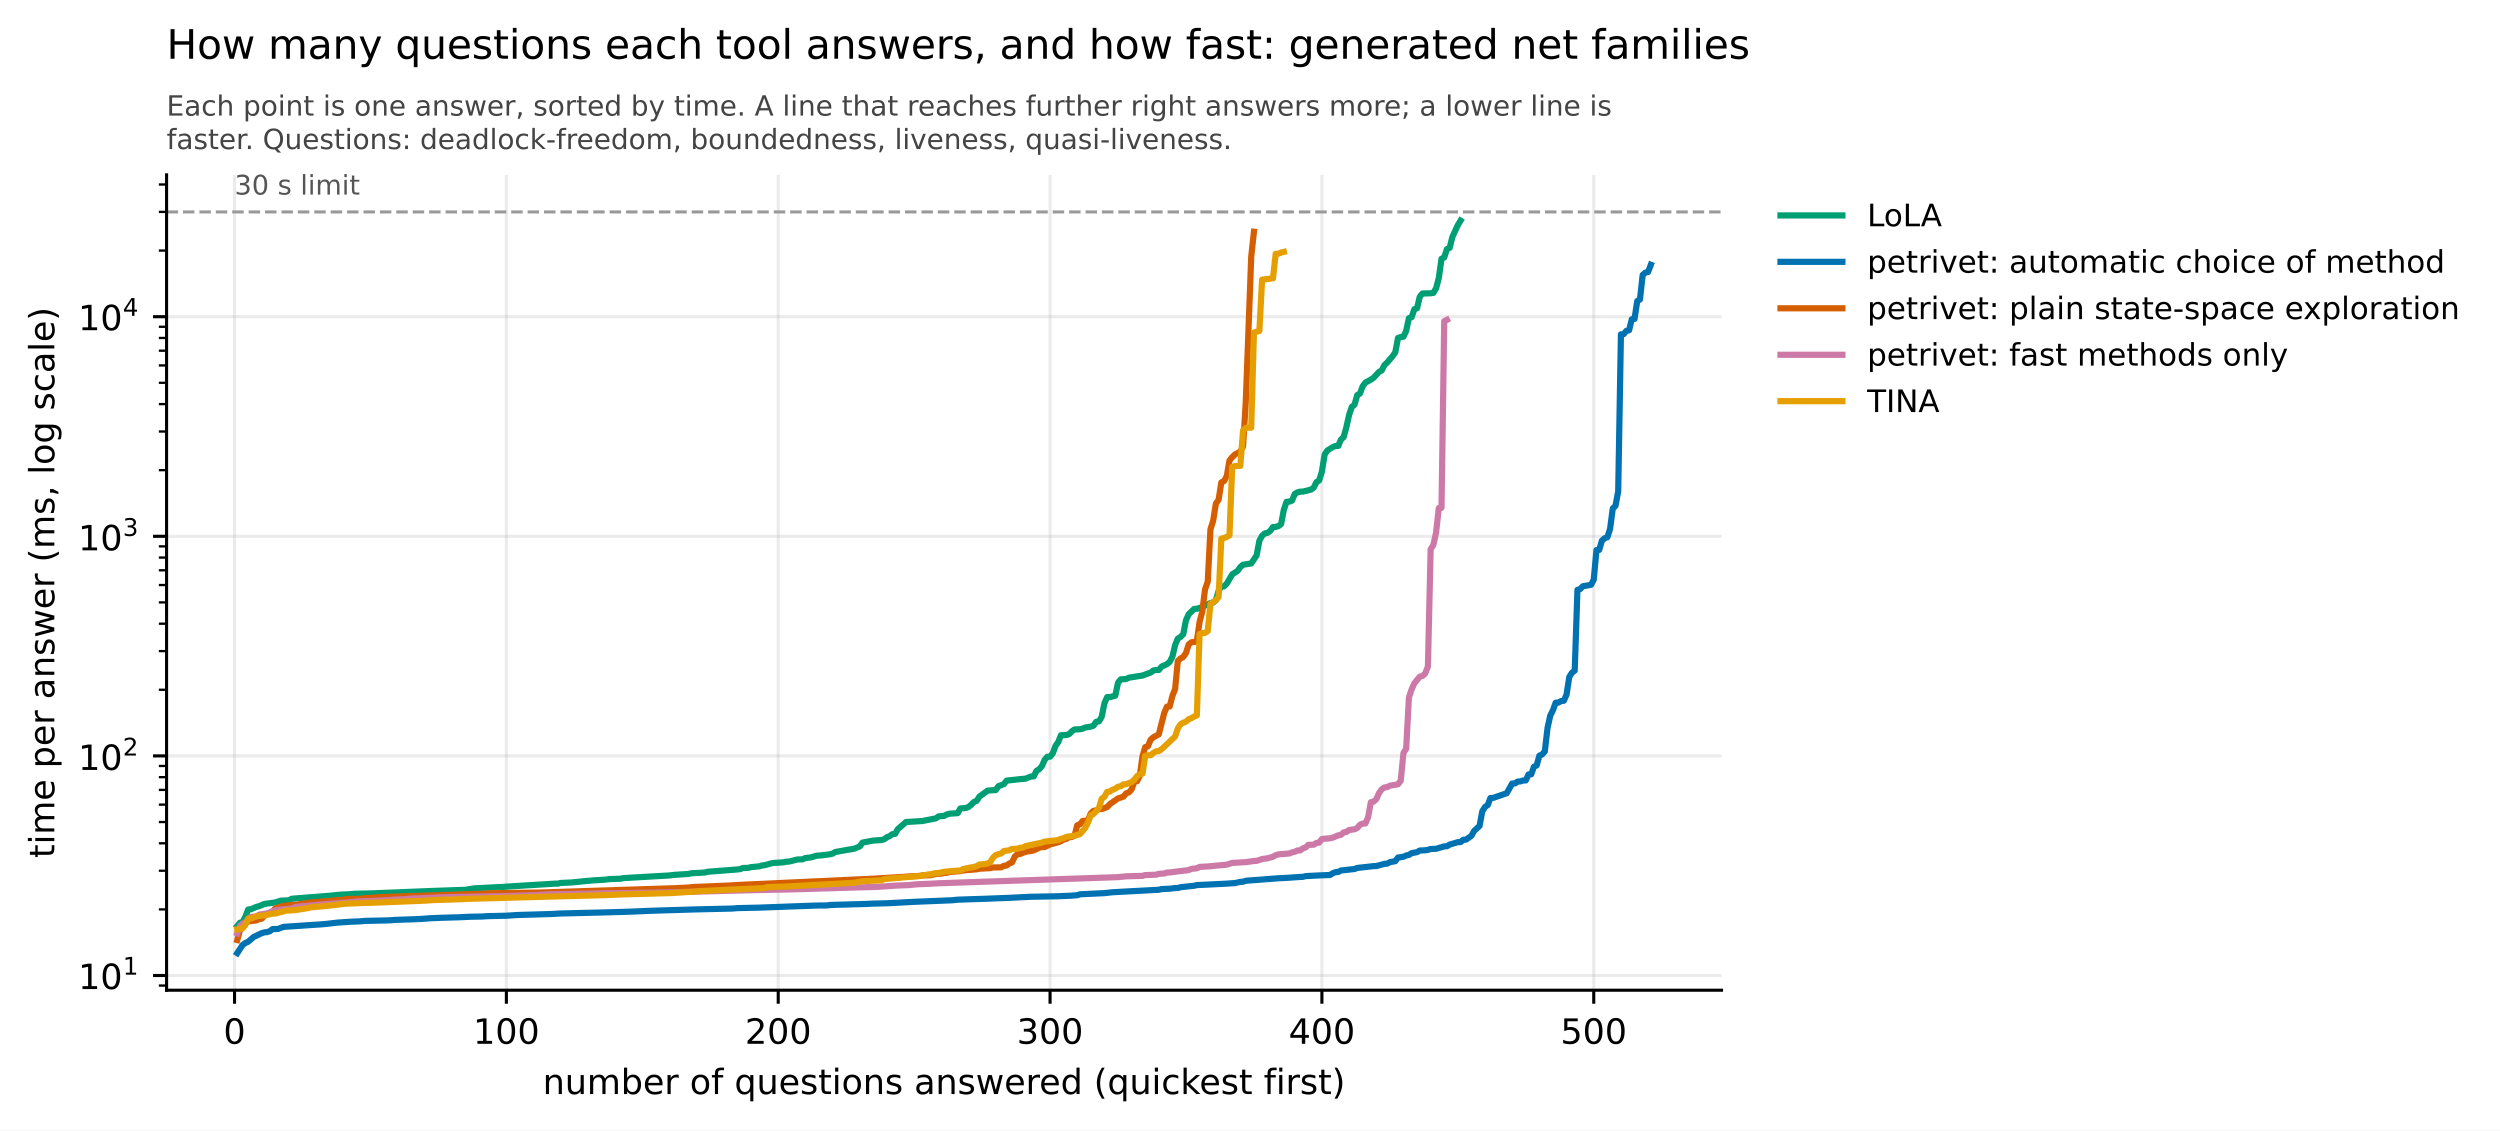
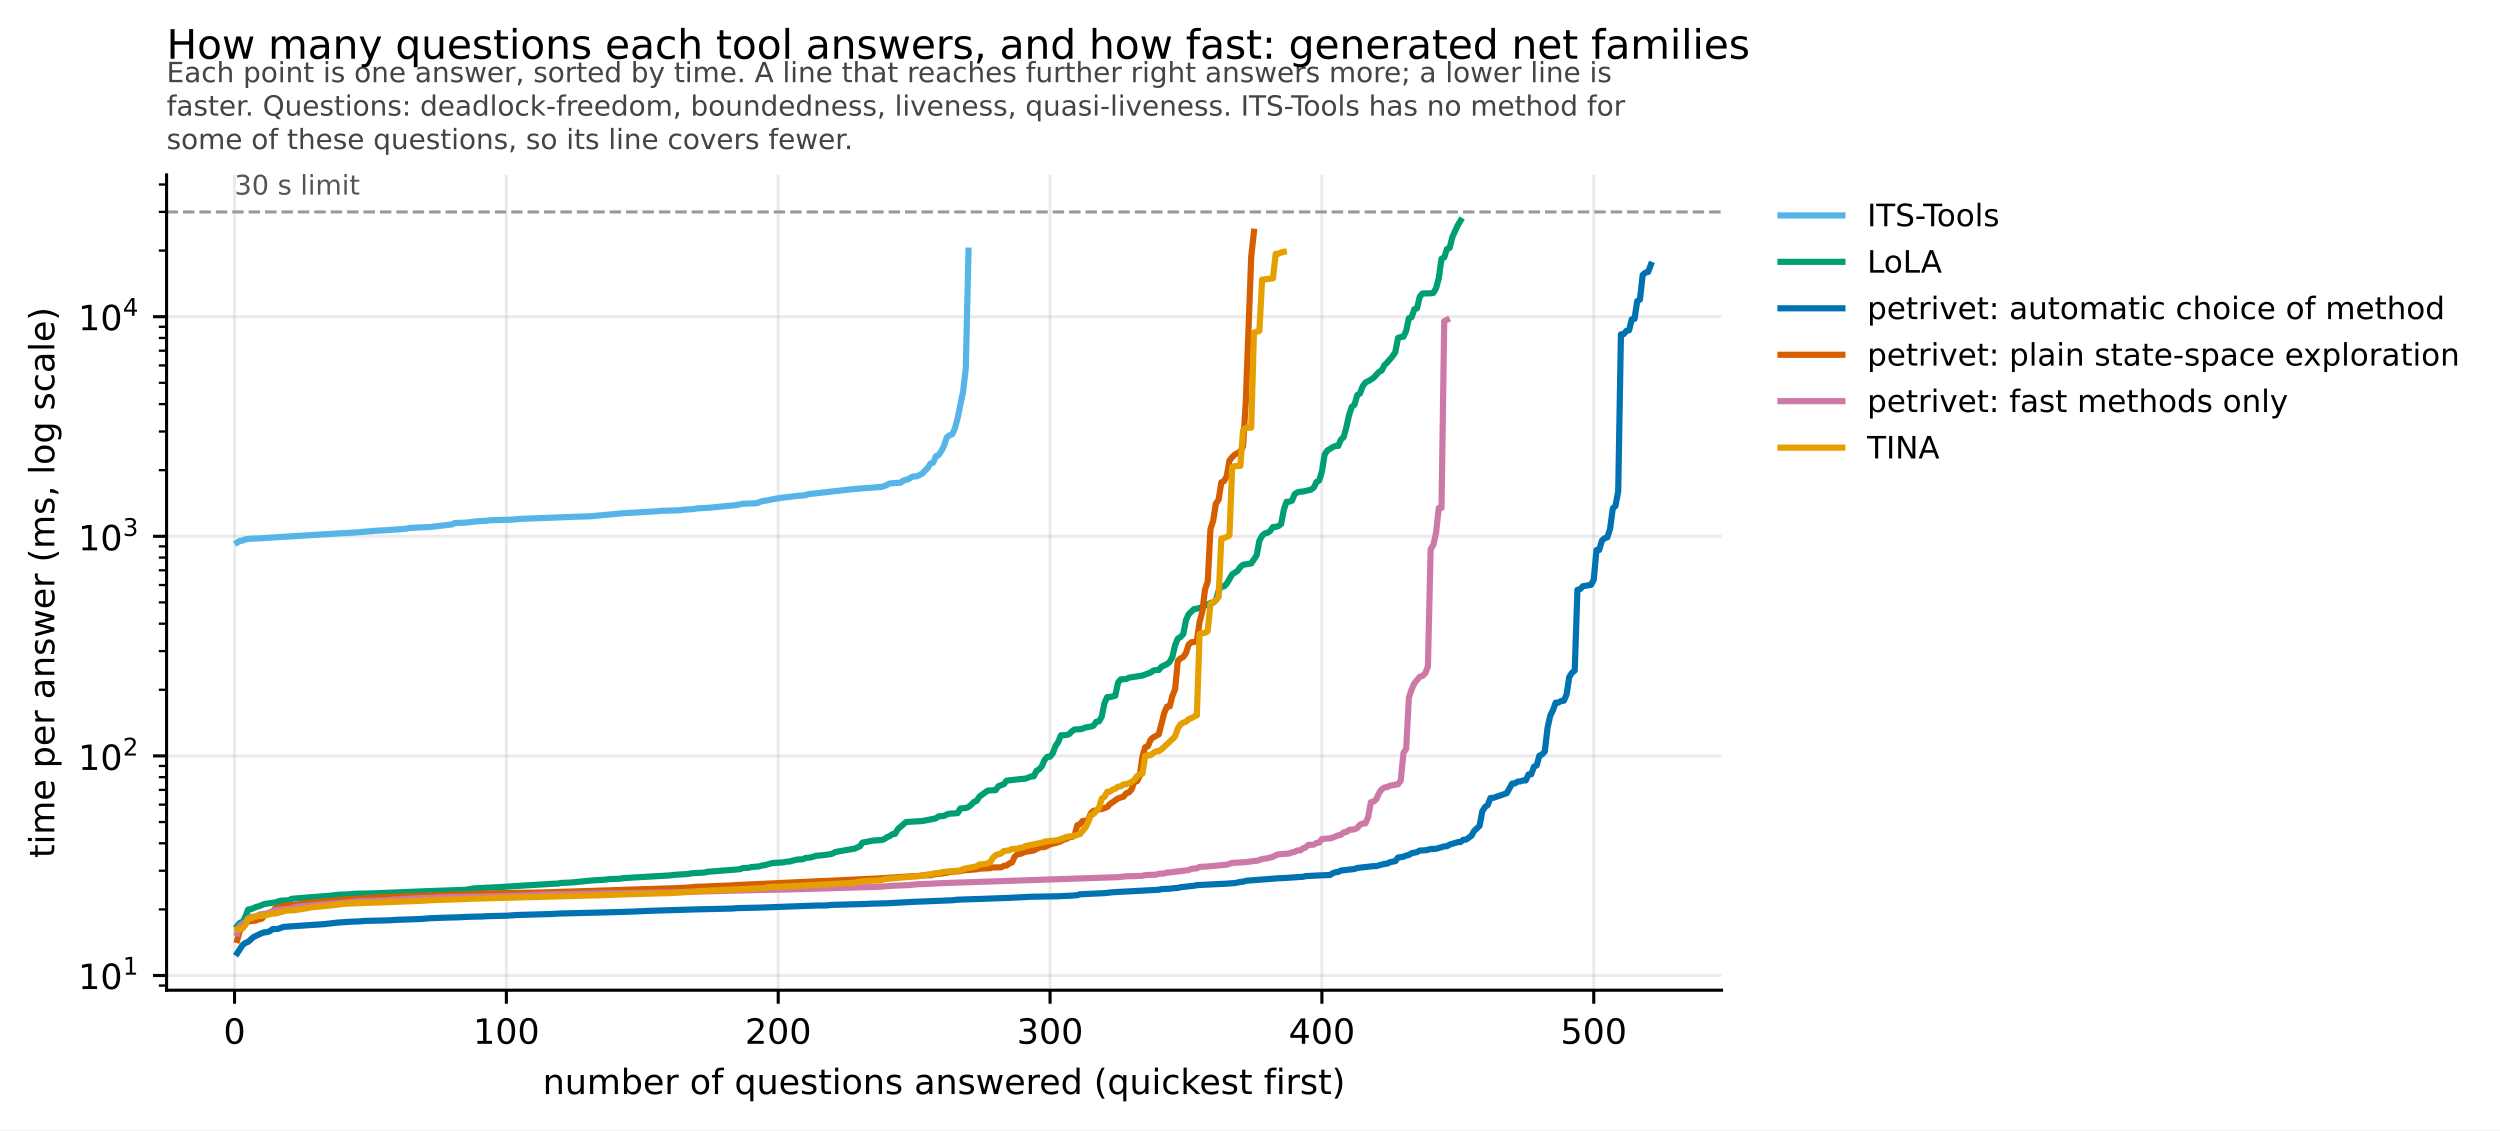
<svg xmlns="http://www.w3.org/2000/svg" xmlns:xlink="http://www.w3.org/1999/xlink" width="645.947pt" height="292.051pt" viewBox="0 0 645.947 292.051" version="1.1">
  <defs>
    <style type="text/css">*{stroke-linejoin: round; stroke-linecap: butt}</style>
  </defs>
  <g id="figure_1">
    <g id="patch_1">
      <path d="M 0 292.051  L 645.947 292.051  L 645.947 0  L 0 0  z " style="fill: #ffffff" />
    </g>
    <g id="axes_1">
      <g id="patch_2">
        <path d="M 43.041 255.85  L 444.801 255.85  L 444.801 45.178  L 43.041 45.178  z " style="fill: #ffffff" />
      </g>
      <g id="matplotlib.axis_1">
        <g id="xtick_1">
          <g id="line2d_1">
            <path d="M 60.6 255.85  L 60.6 45.178  " clip-path="url(#p87f5ddfbbd)" style="fill: none; stroke: #b0b0b0; stroke-opacity: 0.25; stroke-width: 0.8; stroke-linecap: square" />
          </g>
          <g id="line2d_2">
            <defs>
              <path id="ma35104eba8" d="M 0 0  L 0 3.5  " style="stroke: #000000; stroke-width: 0.8" />
            </defs>
            <g>
              <use xlink:href="#ma35104eba8" x="60.6" y="255.85" style="stroke: #000000; stroke-width: 0.8" />
            </g>
          </g>
          <g id="text_1">
            <text style="font-size: 9px; font-family: 'DejaVu Sans', 'Bitstream Vera Sans', 'Computer Modern Sans Serif', 'Lucida Grande', 'Verdana', 'Geneva', 'Lucid', 'Arial', 'Helvetica', 'Avant Garde', sans-serif; text-anchor: middle" x="60.6" y="269.688" transform="rotate(-0 60.60014 269.6882)">0</text>
          </g>
        </g>
        <g id="xtick_2">
          <g id="line2d_3">
            <path d="M 130.838 255.85  L 130.838 45.178  " clip-path="url(#p87f5ddfbbd)" style="fill: none; stroke: #b0b0b0; stroke-opacity: 0.25; stroke-width: 0.8; stroke-linecap: square" />
          </g>
          <g id="line2d_4">
            <g>
              <use xlink:href="#ma35104eba8" x="130.838" y="255.85" style="stroke: #000000; stroke-width: 0.8" />
            </g>
          </g>
          <g id="text_2">
            <text style="font-size: 9px; font-family: 'DejaVu Sans', 'Bitstream Vera Sans', 'Computer Modern Sans Serif', 'Lucida Grande', 'Verdana', 'Geneva', 'Lucid', 'Arial', 'Helvetica', 'Avant Garde', sans-serif; text-anchor: middle" x="130.838" y="269.688" transform="rotate(-0 130.8379 269.6882)">100</text>
          </g>
        </g>
        <g id="xtick_3">
          <g id="line2d_5">
            <path d="M 201.076 255.85  L 201.076 45.178  " clip-path="url(#p87f5ddfbbd)" style="fill: none; stroke: #b0b0b0; stroke-opacity: 0.25; stroke-width: 0.8; stroke-linecap: square" />
          </g>
          <g id="line2d_6">
            <g>
              <use xlink:href="#ma35104eba8" x="201.076" y="255.85" style="stroke: #000000; stroke-width: 0.8" />
            </g>
          </g>
          <g id="text_3">
            <text style="font-size: 9px; font-family: 'DejaVu Sans', 'Bitstream Vera Sans', 'Computer Modern Sans Serif', 'Lucida Grande', 'Verdana', 'Geneva', 'Lucid', 'Arial', 'Helvetica', 'Avant Garde', sans-serif; text-anchor: middle" x="201.076" y="269.688" transform="rotate(-0 201.0757 269.6882)">200</text>
          </g>
        </g>
        <g id="xtick_4">
          <g id="line2d_7">
            <path d="M 271.313 255.85  L 271.313 45.178  " clip-path="url(#p87f5ddfbbd)" style="fill: none; stroke: #b0b0b0; stroke-opacity: 0.25; stroke-width: 0.8; stroke-linecap: square" />
          </g>
          <g id="line2d_8">
            <g>
              <use xlink:href="#ma35104eba8" x="271.313" y="255.85" style="stroke: #000000; stroke-width: 0.8" />
            </g>
          </g>
          <g id="text_4">
            <text style="font-size: 9px; font-family: 'DejaVu Sans', 'Bitstream Vera Sans', 'Computer Modern Sans Serif', 'Lucida Grande', 'Verdana', 'Geneva', 'Lucid', 'Arial', 'Helvetica', 'Avant Garde', sans-serif; text-anchor: middle" x="271.313" y="269.688" transform="rotate(-0 271.3134 269.6882)">300</text>
          </g>
        </g>
        <g id="xtick_5">
          <g id="line2d_9">
            <path d="M 341.551 255.85  L 341.551 45.178  " clip-path="url(#p87f5ddfbbd)" style="fill: none; stroke: #b0b0b0; stroke-opacity: 0.25; stroke-width: 0.8; stroke-linecap: square" />
          </g>
          <g id="line2d_10">
            <g>
              <use xlink:href="#ma35104eba8" x="341.551" y="255.85" style="stroke: #000000; stroke-width: 0.8" />
            </g>
          </g>
          <g id="text_5">
            <text style="font-size: 9px; font-family: 'DejaVu Sans', 'Bitstream Vera Sans', 'Computer Modern Sans Serif', 'Lucida Grande', 'Verdana', 'Geneva', 'Lucid', 'Arial', 'Helvetica', 'Avant Garde', sans-serif; text-anchor: middle" x="341.551" y="269.688" transform="rotate(-0 341.5512 269.6882)">400</text>
          </g>
        </g>
        <g id="xtick_6">
          <g id="line2d_11">
            <path d="M 411.789 255.85  L 411.789 45.178  " clip-path="url(#p87f5ddfbbd)" style="fill: none; stroke: #b0b0b0; stroke-opacity: 0.25; stroke-width: 0.8; stroke-linecap: square" />
          </g>
          <g id="line2d_12">
            <g>
              <use xlink:href="#ma35104eba8" x="411.789" y="255.85" style="stroke: #000000; stroke-width: 0.8" />
            </g>
          </g>
          <g id="text_6">
            <text style="font-size: 9px; font-family: 'DejaVu Sans', 'Bitstream Vera Sans', 'Computer Modern Sans Serif', 'Lucida Grande', 'Verdana', 'Geneva', 'Lucid', 'Arial', 'Helvetica', 'Avant Garde', sans-serif; text-anchor: middle" x="411.789" y="269.688" transform="rotate(-0 411.789 269.6882)">500</text>
          </g>
        </g>
        <g id="text_7">
          <text style="font-size: 9px; font-family: 'DejaVu Sans', 'Bitstream Vera Sans', 'Computer Modern Sans Serif', 'Lucida Grande', 'Verdana', 'Geneva', 'Lucid', 'Arial', 'Helvetica', 'Avant Garde', sans-serif; text-anchor: middle" x="243.921" y="282.689" transform="rotate(-0 243.9207 282.689)">number of questions answered (quickest first)</text>
        </g>
      </g>
      <g id="matplotlib.axis_2">
        <g id="ytick_1">
          <g id="line2d_13">
            <path d="M 43.041 252.05  L 444.801 252.05  " clip-path="url(#p87f5ddfbbd)" style="fill: none; stroke: #b0b0b0; stroke-opacity: 0.25; stroke-width: 0.8; stroke-linecap: square" />
          </g>
          <g id="line2d_14">
            <defs>
              <path id="m93a46b6993" d="M 0 0  L -3.5 0  " style="stroke: #000000; stroke-width: 0.8" />
            </defs>
            <g>
              <use xlink:href="#m93a46b6993" x="43.041" y="252.05" style="stroke: #000000; stroke-width: 0.8" />
            </g>
          </g>
          <g id="text_8">
            <g transform="translate(20.2007 256.2349)">
              <text>
                <tspan x="0" y="-0.689" style="font-size: 9px; font-family: 'DejaVu Sans'">1</tspan>
                <tspan x="5.726" y="-0.689" style="font-size: 9px; font-family: 'DejaVu Sans'">0</tspan>
                <tspan x="11.538" y="-4.406" style="font-size: 6.3px; font-family: 'DejaVu Sans'">1</tspan>
              </text>
            </g>
          </g>
        </g>
        <g id="ytick_2">
          <g id="line2d_15">
            <path d="M 43.041 195.309  L 444.801 195.309  " clip-path="url(#p87f5ddfbbd)" style="fill: none; stroke: #b0b0b0; stroke-opacity: 0.25; stroke-width: 0.8; stroke-linecap: square" />
          </g>
          <g id="line2d_16">
            <g>
              <use xlink:href="#m93a46b6993" x="43.041" y="195.309" style="stroke: #000000; stroke-width: 0.8" />
            </g>
          </g>
          <g id="text_9">
            <g transform="translate(20.2007 199.5388)">
              <text>
                <tspan x="0" y="-0.602" style="font-size: 9px; font-family: 'DejaVu Sans'">1</tspan>
                <tspan x="5.726" y="-0.602" style="font-size: 9px; font-family: 'DejaVu Sans'">0</tspan>
                <tspan x="11.538" y="-4.319" style="font-size: 6.3px; font-family: 'DejaVu Sans'">2</tspan>
              </text>
            </g>
          </g>
        </g>
        <g id="ytick_3">
          <g id="line2d_17">
            <path d="M 43.041 138.568  L 444.801 138.568  " clip-path="url(#p87f5ddfbbd)" style="fill: none; stroke: #b0b0b0; stroke-opacity: 0.25; stroke-width: 0.8; stroke-linecap: square" />
          </g>
          <g id="line2d_18">
            <g>
              <use xlink:href="#m93a46b6993" x="43.041" y="138.568" style="stroke: #000000; stroke-width: 0.8" />
            </g>
          </g>
          <g id="text_10">
            <g transform="translate(20.2007 142.7978)">
              <text>
                <tspan x="0" y="-0.602" style="font-size: 9px; font-family: 'DejaVu Sans'">1</tspan>
                <tspan x="5.726" y="-0.602" style="font-size: 9px; font-family: 'DejaVu Sans'">0</tspan>
                <tspan x="11.538" y="-4.319" style="font-size: 6.3px; font-family: 'DejaVu Sans'">3</tspan>
              </text>
            </g>
          </g>
        </g>
        <g id="ytick_4">
          <g id="line2d_19">
            <path d="M 43.041 81.827  L 444.801 81.827  " clip-path="url(#p87f5ddfbbd)" style="fill: none; stroke: #b0b0b0; stroke-opacity: 0.25; stroke-width: 0.8; stroke-linecap: square" />
          </g>
          <g id="line2d_20">
            <g>
              <use xlink:href="#m93a46b6993" x="43.041" y="81.827" style="stroke: #000000; stroke-width: 0.8" />
            </g>
          </g>
          <g id="text_11">
            <g transform="translate(20.2007 86.01172)">
              <text>
                <tspan x="0" y="-0.689" style="font-size: 9px; font-family: 'DejaVu Sans'">1</tspan>
                <tspan x="5.726" y="-0.689" style="font-size: 9px; font-family: 'DejaVu Sans'">0</tspan>
                <tspan x="11.538" y="-4.406" style="font-size: 6.3px; font-family: 'DejaVu Sans'">4</tspan>
              </text>
            </g>
          </g>
        </g>
        <g id="ytick_5">
          <g id="line2d_21">
            <defs>
              <path id="m6f67aa445a" d="M 0 0  L -2 0  " style="stroke: #000000; stroke-width: 0.6" />
            </defs>
            <g>
              <use xlink:href="#m6f67aa445a" x="43.041" y="254.646" style="stroke: #000000; stroke-width: 0.6" />
            </g>
          </g>
        </g>
        <g id="ytick_6">
          <g id="line2d_22">
            <g>
              <use xlink:href="#m6f67aa445a" x="43.041" y="234.969" style="stroke: #000000; stroke-width: 0.6" />
            </g>
          </g>
        </g>
        <g id="ytick_7">
          <g id="line2d_23">
            <g>
              <use xlink:href="#m6f67aa445a" x="43.041" y="224.978" style="stroke: #000000; stroke-width: 0.6" />
            </g>
          </g>
        </g>
        <g id="ytick_8">
          <g id="line2d_24">
            <g>
              <use xlink:href="#m6f67aa445a" x="43.041" y="217.888" style="stroke: #000000; stroke-width: 0.6" />
            </g>
          </g>
        </g>
        <g id="ytick_9">
          <g id="line2d_25">
            <g>
              <use xlink:href="#m6f67aa445a" x="43.041" y="212.39" style="stroke: #000000; stroke-width: 0.6" />
            </g>
          </g>
        </g>
        <g id="ytick_10">
          <g id="line2d_26">
            <g>
              <use xlink:href="#m6f67aa445a" x="43.041" y="207.897" style="stroke: #000000; stroke-width: 0.6" />
            </g>
          </g>
        </g>
        <g id="ytick_11">
          <g id="line2d_27">
            <g>
              <use xlink:href="#m6f67aa445a" x="43.041" y="204.098" style="stroke: #000000; stroke-width: 0.6" />
            </g>
          </g>
        </g>
        <g id="ytick_12">
          <g id="line2d_28">
            <g>
              <use xlink:href="#m6f67aa445a" x="43.041" y="200.808" style="stroke: #000000; stroke-width: 0.6" />
            </g>
          </g>
        </g>
        <g id="ytick_13">
          <g id="line2d_29">
            <g>
              <use xlink:href="#m6f67aa445a" x="43.041" y="197.905" style="stroke: #000000; stroke-width: 0.6" />
            </g>
          </g>
        </g>
        <g id="ytick_14">
          <g id="line2d_30">
            <g>
              <use xlink:href="#m6f67aa445a" x="43.041" y="178.228" style="stroke: #000000; stroke-width: 0.6" />
            </g>
          </g>
        </g>
        <g id="ytick_15">
          <g id="line2d_31">
            <g>
              <use xlink:href="#m6f67aa445a" x="43.041" y="168.236" style="stroke: #000000; stroke-width: 0.6" />
            </g>
          </g>
        </g>
        <g id="ytick_16">
          <g id="line2d_32">
            <g>
              <use xlink:href="#m6f67aa445a" x="43.041" y="161.147" style="stroke: #000000; stroke-width: 0.6" />
            </g>
          </g>
        </g>
        <g id="ytick_17">
          <g id="line2d_33">
            <g>
              <use xlink:href="#m6f67aa445a" x="43.041" y="155.649" style="stroke: #000000; stroke-width: 0.6" />
            </g>
          </g>
        </g>
        <g id="ytick_18">
          <g id="line2d_34">
            <g>
              <use xlink:href="#m6f67aa445a" x="43.041" y="151.156" style="stroke: #000000; stroke-width: 0.6" />
            </g>
          </g>
        </g>
        <g id="ytick_19">
          <g id="line2d_35">
            <g>
              <use xlink:href="#m6f67aa445a" x="43.041" y="147.357" style="stroke: #000000; stroke-width: 0.6" />
            </g>
          </g>
        </g>
        <g id="ytick_20">
          <g id="line2d_36">
            <g>
              <use xlink:href="#m6f67aa445a" x="43.041" y="144.067" style="stroke: #000000; stroke-width: 0.6" />
            </g>
          </g>
        </g>
        <g id="ytick_21">
          <g id="line2d_37">
            <g>
              <use xlink:href="#m6f67aa445a" x="43.041" y="141.164" style="stroke: #000000; stroke-width: 0.6" />
            </g>
          </g>
        </g>
        <g id="ytick_22">
          <g id="line2d_38">
            <g>
              <use xlink:href="#m6f67aa445a" x="43.041" y="121.487" style="stroke: #000000; stroke-width: 0.6" />
            </g>
          </g>
        </g>
        <g id="ytick_23">
          <g id="line2d_39">
            <g>
              <use xlink:href="#m6f67aa445a" x="43.041" y="111.495" style="stroke: #000000; stroke-width: 0.6" />
            </g>
          </g>
        </g>
        <g id="ytick_24">
          <g id="line2d_40">
            <g>
              <use xlink:href="#m6f67aa445a" x="43.041" y="104.406" style="stroke: #000000; stroke-width: 0.6" />
            </g>
          </g>
        </g>
        <g id="ytick_25">
          <g id="line2d_41">
            <g>
              <use xlink:href="#m6f67aa445a" x="43.041" y="98.907" style="stroke: #000000; stroke-width: 0.6" />
            </g>
          </g>
        </g>
        <g id="ytick_26">
          <g id="line2d_42">
            <g>
              <use xlink:href="#m6f67aa445a" x="43.041" y="94.415" style="stroke: #000000; stroke-width: 0.6" />
            </g>
          </g>
        </g>
        <g id="ytick_27">
          <g id="line2d_43">
            <g>
              <use xlink:href="#m6f67aa445a" x="43.041" y="90.616" style="stroke: #000000; stroke-width: 0.6" />
            </g>
          </g>
        </g>
        <g id="ytick_28">
          <g id="line2d_44">
            <g>
              <use xlink:href="#m6f67aa445a" x="43.041" y="87.325" style="stroke: #000000; stroke-width: 0.6" />
            </g>
          </g>
        </g>
        <g id="ytick_29">
          <g id="line2d_45">
            <g>
              <use xlink:href="#m6f67aa445a" x="43.041" y="84.423" style="stroke: #000000; stroke-width: 0.6" />
            </g>
          </g>
        </g>
        <g id="ytick_30">
          <g id="line2d_46">
            <g>
              <use xlink:href="#m6f67aa445a" x="43.041" y="64.746" style="stroke: #000000; stroke-width: 0.6" />
            </g>
          </g>
        </g>
        <g id="ytick_31">
          <g id="line2d_47">
            <g>
              <use xlink:href="#m6f67aa445a" x="43.041" y="54.754" style="stroke: #000000; stroke-width: 0.6" />
            </g>
          </g>
        </g>
        <g id="ytick_32">
          <g id="line2d_48">
            <g>
              <use xlink:href="#m6f67aa445a" x="43.041" y="47.665" style="stroke: #000000; stroke-width: 0.6" />
            </g>
          </g>
        </g>
        <g id="text_12">
          <text style="font-size: 9px; font-family: 'DejaVu Sans', 'Bitstream Vera Sans', 'Computer Modern Sans Serif', 'Lucida Grande', 'Verdana', 'Geneva', 'Lucid', 'Arial', 'Helvetica', 'Avant Garde', sans-serif; text-anchor: middle" x="14.039" y="150.514" transform="rotate(-90 14.03859 150.5144)">time per answer (ms, log scale)</text>
        </g>
      </g>
      <g id="line2d_49">
+         <path d="M 61.303 140.158  L 62.005 139.722  L 62.707 139.672  L 63.41 139.36  L 64.112 139.226  L 66.922 139.096  L 87.29 137.834  L 90.1 137.685  L 91.505 137.612  L 97.124 137.134  L 99.933 136.979  L 104.85 136.625  L 105.552 136.444  L 108.362 136.273  L 111.171 136.163  L 112.576 135.989  L 113.981 135.842  L 116.79 135.502  L 117.493 135.132  L 120.302 135.047  L 123.112 134.703  L 125.921 134.542  L 126.624 134.422  L 132.243 134.267  L 134.35 134.071  L 146.993 133.585  L 148.397 133.521  L 152.612 133.397  L 161.04 132.602  L 163.147 132.492  L 169.469 132.114  L 170.873 131.977  L 175.79 131.851  L 176.492 131.704  L 179.302 131.517  L 180.004 131.371  L 183.516 131.169  L 188.433 130.666  L 189.838 130.568  L 191.945 130.156  L 195.457 130.03  L 196.861 129.499  L 198.266 129.282  L 199.671 128.994  L 201.778 128.63  L 205.992 128.131  L 208.099 127.947  L 208.802 127.69  L 219.337 126.489  L 220.742 126.35  L 227.766 125.799  L 228.468 125.617  L 229.873 124.923  L 231.278 124.805  L 232.683 124.727  L 233.385 124.179  L 234.79 123.77  L 235.492 123.281  L 236.195 123.085  L 236.897 123.081  L 238.302 122.373  L 239.004 121.558  L 239.706 120.939  L 240.409 119.771  L 241.111 119.535  L 241.814 117.898  L 242.516 117.579  L 243.218 116.551  L 243.921 115.153  L 244.623 112.995  L 245.325 112.474  L 246.028 112.204  L 246.73 110.68  L 247.433 108.053  L 248.837 101.213  L 249.54 95.229  L 250.242 64.756  L 250.242 64.756  " clip-path="url(#p87f5ddfbbd)" style="fill: none; stroke: #56b4e9; stroke-width: 1.6; stroke-linecap: square" />
+       </g>
+       <g id="line2d_50">
        <path d="M 61.303 239.255  L 62.005 238.41  L 62.707 238.211  L 63.41 236.836  L 64.112 235.008  L 64.814 234.928  L 66.219 234.33  L 66.922 234.153  L 68.326 233.561  L 71.136 233.165  L 72.541 232.712  L 74.648 232.622  L 75.35 232.223  L 85.183 231.441  L 87.993 231.151  L 90.1 231.075  L 91.505 230.932  L 96.421 230.818  L 111.171 230.224  L 120.302 229.904  L 122.409 229.538  L 130.136 229.15  L 131.54 229.047  L 132.945 228.963  L 135.755 228.781  L 143.481 228.311  L 144.183 228.305  L 144.885 228.139  L 147.695 228.011  L 149.802 227.803  L 151.207 227.653  L 153.314 227.469  L 156.124 227.304  L 157.528 227.131  L 160.338 227.04  L 161.04 226.884  L 172.981 226.199  L 174.385 226.033  L 177.897 225.815  L 178.6 225.639  L 182.111 225.443  L 182.814 225.243  L 190.54 224.646  L 191.242 224.557  L 191.945 224.275  L 193.35 224.229  L 194.052 224.046  L 196.159 223.856  L 196.861 223.63  L 197.564 223.547  L 198.969 223.161  L 199.671 222.984  L 202.48 222.805  L 203.183 222.645  L 203.885 222.609  L 205.992 222.081  L 207.397 222.026  L 208.099 221.694  L 209.504 221.54  L 210.909 221.114  L 212.314 220.997  L 214.421 220.732  L 215.123 220.558  L 215.826 220.143  L 218.635 219.63  L 220.742 219.286  L 222.147 218.687  L 222.849 217.708  L 225.659 217.179  L 227.766 217.043  L 228.468 216.837  L 229.171 216.327  L 229.873 216.031  L 230.576 215.53  L 231.278 215.449  L 231.98 214.23  L 234.087 212.392  L 238.302 212.136  L 241.814 211.442  L 242.516 210.935  L 243.921 210.814  L 244.623 210.434  L 245.325 210.245  L 246.73 210.15  L 247.433 210.101  L 248.135 208.891  L 249.54 208.757  L 250.242 208.51  L 250.944 207.929  L 251.647 207.193  L 252.349 206.933  L 253.052 205.847  L 255.159 204.284  L 256.563 204.174  L 257.266 204.146  L 257.968 203.136  L 259.373 202.614  L 260.075 201.704  L 263.587 201.308  L 264.992 201.185  L 266.397 200.623  L 267.099 200.593  L 267.802 199.182  L 268.504 198.756  L 269.206 197.957  L 269.909 196.331  L 270.611 195.542  L 271.313 195.508  L 272.016 194.638  L 272.718 192.742  L 273.421 191.73  L 274.123 189.978  L 275.528 189.919  L 276.23 189.687  L 276.932 188.964  L 277.635 188.475  L 279.04 188.423  L 279.742 188.267  L 280.444 187.968  L 281.849 187.736  L 282.551 187.481  L 283.254 186.482  L 283.956 186.385  L 284.659 185.185  L 285.361 181.707  L 286.063 180.113  L 286.766 180.112  L 288.17 179.752  L 288.873 176.382  L 289.575 175.54  L 290.98 175.443  L 291.682 175.099  L 295.194 174.544  L 296.599 174.019  L 297.301 173.775  L 298.004 173.247  L 298.706 173.115  L 299.409 173.112  L 300.111 172.252  L 301.516 171.608  L 302.218 171.021  L 302.92 169.684  L 303.623 166.686  L 304.325 165  L 305.028 164.589  L 305.73 163.844  L 306.432 160.247  L 307.135 158.698  L 308.539 157.346  L 309.242 157.297  L 309.944 157.064  L 310.647 156.95  L 311.349 156.433  L 312.051 156.183  L 312.754 155.795  L 313.456 155.697  L 314.158 155.082  L 314.861 152.625  L 315.563 151.55  L 316.266 151.511  L 316.968 150.807  L 318.373 148.399  L 319.777 147.495  L 320.48 146.503  L 321.182 145.917  L 323.289 145.588  L 324.694 143.475  L 325.397 139.703  L 326.099 138.425  L 326.801 137.82  L 327.504 137.667  L 328.206 137.174  L 328.908 136.165  L 329.611 136.142  L 330.313 135.947  L 331.016 135.393  L 331.718 131.702  L 332.42 129.658  L 333.123 129.611  L 333.825 129.358  L 334.527 127.645  L 335.23 127.213  L 335.932 127.038  L 336.635 127.017  L 338.742 126.5  L 339.444 126.001  L 340.146 124.553  L 340.849 124.153  L 341.551 121.821  L 342.254 117.465  L 342.956 116.391  L 344.361 115.535  L 345.063 115.224  L 345.765 115.22  L 346.468 113.576  L 347.17 112.94  L 347.873 110.395  L 348.575 107.222  L 349.277 105.129  L 349.98 104.566  L 350.682 102.085  L 351.384 101.68  L 352.087 99.81  L 352.789 98.856  L 354.194 98.092  L 354.896 97.621  L 356.301 96.105  L 357.003 95.727  L 357.706 94.328  L 358.408 93.684  L 359.813 92.033  L 360.515 91.021  L 361.218 87.327  L 361.92 87.078  L 362.623 86.995  L 363.325 85.504  L 364.027 82.227  L 364.73 81.961  L 365.432 79.887  L 366.134 79.657  L 366.837 76.66  L 367.539 75.833  L 369.646 75.778  L 370.349 75.675  L 371.051 74.484  L 371.753 71.865  L 372.456 66.858  L 373.158 66.509  L 373.861 64.357  L 374.563 64.045  L 375.265 61.221  L 376.67 58.171  L 377.372 57.009  L 377.372 57.009  " clip-path="url(#p87f5ddfbbd)" style="fill: none; stroke: #009e73; stroke-width: 1.6; stroke-linecap: square" />
      </g>
-       <g id="line2d_50">
+       <g id="line2d_51">
        <path d="M 61.303 246.274  L 62.707 244.141  L 63.41 243.637  L 64.112 243.336  L 65.517 242.112  L 67.624 241.103  L 68.326 240.899  L 69.029 240.842  L 69.731 240.587  L 70.433 240.06  L 71.838 240.016  L 73.243 239.487  L 83.779 238.775  L 87.29 238.371  L 90.802 238.142  L 92.91 238.067  L 94.314 237.939  L 100.636 237.8  L 102.04 237.681  L 106.957 237.515  L 109.064 237.421  L 111.171 237.25  L 114.683 237.116  L 118.195 237.018  L 121.707 236.861  L 124.517 236.811  L 125.921 236.716  L 130.838 236.604  L 133.647 236.419  L 142.778 236.151  L 144.183 236.048  L 148.397 235.939  L 154.719 235.788  L 162.445 235.572  L 168.064 235.328  L 180.004 234.961  L 189.135 234.753  L 190.54 234.636  L 196.159 234.513  L 200.373 234.356  L 202.48 234.28  L 210.909 233.974  L 213.718 233.95  L 214.421 233.825  L 223.552 233.569  L 225.659 233.471  L 229.171 233.388  L 236.195 233.009  L 246.028 232.611  L 247.433 232.456  L 250.944 232.338  L 254.456 232.223  L 260.778 231.982  L 266.397 231.703  L 273.421 231.576  L 274.825 231.505  L 276.932 231.418  L 278.337 231.3  L 279.04 231.063  L 285.361 230.768  L 287.468 230.534  L 299.409 229.895  L 300.111 229.725  L 302.218 229.619  L 303.623 229.462  L 304.325 229.442  L 305.028 229.237  L 308.539 228.859  L 309.242 228.694  L 316.968 228.317  L 318.373 228.207  L 319.075 228.172  L 320.48 227.858  L 321.182 227.823  L 321.885 227.574  L 330.313 226.923  L 332.42 226.823  L 335.932 226.582  L 336.635 226.554  L 337.337 226.369  L 340.849 226.192  L 343.658 226.08  L 344.361 225.618  L 345.063 225.356  L 345.765 225.297  L 346.468 224.926  L 349.98 224.53  L 350.682 224.259  L 354.896 223.788  L 355.599 223.777  L 357.706 223.201  L 358.408 223.151  L 359.111 222.769  L 360.515 222.507  L 361.218 221.572  L 362.623 221.371  L 363.325 221.042  L 364.027 220.899  L 364.73 220.442  L 366.134 220.167  L 366.837 219.756  L 368.242 219.698  L 368.944 219.587  L 369.646 219.358  L 371.051 219.31  L 373.158 218.693  L 373.861 218.652  L 374.563 218.221  L 376.67 217.597  L 377.372 217.573  L 378.075 216.979  L 378.777 216.946  L 380.182 215.958  L 380.884 214.692  L 382.289 213.4  L 382.991 209.617  L 383.694 208.505  L 384.396 208.016  L 385.099 206.188  L 385.801 206.158  L 389.313 204.946  L 390.718 202.441  L 391.42 202.42  L 392.122 201.95  L 392.825 201.898  L 393.527 201.663  L 394.23 201.647  L 394.932 200.091  L 395.634 200.072  L 396.337 198.106  L 397.039 197.775  L 397.741 195.25  L 398.444 194.944  L 399.146 194.148  L 399.849 188.091  L 400.551 184.909  L 401.253 183.498  L 401.956 181.556  L 402.658 181.539  L 403.36 181.121  L 404.063 181.055  L 404.765 179.473  L 405.468 174.912  L 406.17 173.81  L 406.872 173.276  L 407.575 152.41  L 408.277 152.207  L 408.979 151.474  L 411.087 151.101  L 411.789 149.791  L 412.491 142.134  L 413.194 142.092  L 413.896 139.695  L 414.598 139.056  L 415.301 138.826  L 416.003 136.683  L 416.706 131.378  L 417.408 130.708  L 418.11 126.942  L 418.813 86.382  L 419.515 86.346  L 420.217 85.483  L 420.92 85.335  L 421.622 82.486  L 422.325 82.399  L 423.027 77.796  L 423.729 77.391  L 424.432 71.049  L 425.134 70.435  L 425.837 70.265  L 426.539 68.418  L 426.539 68.418  " clip-path="url(#p87f5ddfbbd)" style="fill: none; stroke: #0072b2; stroke-width: 1.6; stroke-linecap: square" />
      </g>
-       <g id="line2d_51">
+       <g id="line2d_52">
        <path d="M 61.303 242.89  L 62.005 240.342  L 62.707 239.722  L 63.41 238.175  L 66.219 237.82  L 66.922 237.491  L 67.624 237.373  L 68.326 236.562  L 69.029 236.106  L 70.433 235.6  L 71.136 234.668  L 73.243 234.043  L 76.052 233.779  L 76.755 233.757  L 77.457 233.59  L 78.16 233.549  L 79.564 233.237  L 84.481 232.862  L 85.886 232.7  L 88.695 232.495  L 89.398 232.31  L 93.612 232.199  L 94.314 232.039  L 95.719 231.989  L 98.529 231.781  L 124.517 230.925  L 125.921 230.814  L 139.266 230.617  L 174.385 229.495  L 177.897 229.319  L 179.302 229.169  L 182.814 229.041  L 185.623 228.912  L 188.433 228.803  L 190.54 228.66  L 223.552 227.133  L 226.361 227.001  L 236.195 226.379  L 237.599 226.322  L 238.302 226.18  L 240.409 226.146  L 241.814 225.795  L 243.218 225.725  L 243.921 225.558  L 244.623 225.522  L 245.325 225.307  L 248.135 225.076  L 248.837 224.89  L 252.349 224.61  L 253.052 224.457  L 255.861 224.31  L 256.563 224.134  L 258.671 224.105  L 259.373 223.711  L 260.075 223.64  L 260.778 223.103  L 261.48 222.835  L 262.183 221.345  L 262.885 220.682  L 263.587 220.642  L 264.992 220.074  L 266.397 219.879  L 267.099 219.724  L 268.504 219.02  L 269.206 218.867  L 269.909 218.861  L 271.313 218.183  L 273.421 217.625  L 274.123 217.334  L 274.825 216.917  L 275.528 216.754  L 276.23 216.318  L 276.932 216.248  L 277.635 215.948  L 278.337 213.229  L 279.04 212.971  L 279.742 212.117  L 280.444 212.076  L 281.147 211.892  L 281.849 210.126  L 282.551 209.505  L 283.254 209.394  L 283.956 209.068  L 284.659 209.054  L 286.063 208.537  L 286.766 207.764  L 288.873 206.293  L 290.278 205.84  L 290.98 204.973  L 291.682 204.738  L 292.385 203.967  L 293.087 201.969  L 293.79 201.84  L 294.492 200.446  L 295.194 195.438  L 295.897 193.04  L 296.599 192.824  L 297.301 191.099  L 298.004 190.514  L 299.409 189.741  L 300.813 184.212  L 301.516 182.566  L 302.218 182.544  L 302.92 179.81  L 303.623 178.041  L 304.325 170.77  L 305.028 170.129  L 305.73 169.756  L 306.432 168.707  L 307.135 166.518  L 307.837 165.947  L 308.539 165.878  L 309.242 165.662  L 309.944 160.694  L 310.647 158.053  L 311.349 152.323  L 312.051 150.31  L 312.754 136.744  L 313.456 134.558  L 314.158 130.111  L 314.861 129.125  L 315.563 124.646  L 316.266 124.302  L 316.968 123.035  L 317.67 118.983  L 318.373 118.116  L 319.075 117.447  L 320.48 116.651  L 321.182 115.355  L 321.885 103.764  L 323.289 66.336  L 323.992 59.873  L 323.992 59.873  " clip-path="url(#p87f5ddfbbd)" style="fill: none; stroke: #d55e00; stroke-width: 1.6; stroke-linecap: square" />
      </g>
-       <g id="line2d_52">
+       <g id="line2d_53">
        <path d="M 61.303 241.159  L 62.005 239.244  L 62.707 238.651  L 63.41 238.341  L 64.112 237.498  L 64.814 236.891  L 66.219 236.851  L 66.922 236.332  L 69.029 236.006  L 71.136 235.213  L 73.243 234.935  L 75.35 234.744  L 76.052 234.438  L 76.755 234.267  L 80.969 233.92  L 82.374 233.745  L 90.802 233.092  L 92.207 232.907  L 95.017 232.816  L 96.421 232.752  L 99.933 232.627  L 101.338 232.458  L 104.85 232.313  L 106.255 232.158  L 111.874 231.966  L 113.278 231.855  L 123.112 231.656  L 129.433 231.54  L 134.35 231.405  L 136.457 231.337  L 138.564 231.26  L 141.374 231.081  L 148.397 230.974  L 154.719 230.817  L 172.278 230.573  L 196.159 229.959  L 203.885 229.817  L 227.064 229.131  L 231.278 228.83  L 234.79 228.691  L 236.897 228.483  L 240.409 228.341  L 242.516 228.215  L 288.873 226.636  L 290.98 226.421  L 293.087 226.361  L 295.194 226.302  L 295.897 226.1  L 298.706 226.003  L 299.409 225.774  L 300.813 225.699  L 301.516 225.436  L 302.218 225.426  L 303.623 225.241  L 307.135 224.816  L 307.837 224.486  L 309.242 224.353  L 309.944 223.986  L 312.051 223.873  L 316.968 223.411  L 318.373 222.964  L 321.885 222.76  L 323.992 222.467  L 324.694 222.427  L 326.099 221.959  L 327.504 221.762  L 328.908 221.378  L 329.611 220.973  L 330.313 220.741  L 333.123 220.528  L 333.825 220.236  L 334.527 220.084  L 335.23 219.732  L 335.932 219.729  L 336.635 219.201  L 337.337 218.971  L 338.039 218.296  L 339.444 218.247  L 340.146 217.779  L 340.849 217.712  L 341.551 216.772  L 343.658 216.599  L 344.361 216.429  L 345.765 215.832  L 346.468 215.707  L 347.17 215.071  L 347.873 214.967  L 348.575 214.442  L 349.98 214.277  L 350.682 213.943  L 351.384 213.088  L 352.087 212.795  L 352.789 212.768  L 353.492 211.138  L 354.194 207.289  L 354.896 207.125  L 355.599 206.519  L 356.301 204.933  L 357.003 203.94  L 357.706 203.465  L 358.408 203.375  L 359.111 203.006  L 361.218 202.639  L 361.92 201.719  L 362.623 194.541  L 363.325 193.457  L 364.027 180.237  L 364.73 178.136  L 365.432 176.561  L 366.837 174.833  L 367.539 174.662  L 368.242 174.005  L 368.944 172.217  L 369.646 141.908  L 370.349 140.807  L 371.051 137.608  L 371.753 131.262  L 372.456 131.217  L 373.158 82.993  L 373.861 82.629  L 373.861 82.629  " clip-path="url(#p87f5ddfbbd)" style="fill: none; stroke: #cc79a7; stroke-width: 1.6; stroke-linecap: square" />
      </g>
-       <g id="line2d_53">
+       <g id="line2d_54">
        <path d="M 61.303 240.137  L 62.005 240.078  L 62.707 239.798  L 63.41 238.973  L 64.112 237.32  L 64.814 237.319  L 66.219 236.718  L 68.326 236.536  L 70.433 236.041  L 71.136 236.038  L 73.945 235.283  L 76.052 235.183  L 79.564 234.632  L 80.267 234.44  L 86.588 233.84  L 88.695 233.536  L 90.1 233.462  L 93.612 233.323  L 97.826 233.188  L 109.767 232.712  L 111.874 232.563  L 119.6 232.316  L 121.005 232.234  L 155.421 231.309  L 161.743 231.069  L 173.683 230.741  L 175.088 230.625  L 179.302 230.386  L 180.707 230.242  L 187.028 229.948  L 197.564 229.462  L 198.266 229.213  L 203.885 229.018  L 220.742 228.091  L 222.849 227.675  L 226.361 227.52  L 227.766 227.475  L 228.468 227.139  L 238.302 226.268  L 239.706 225.944  L 240.409 225.897  L 241.814 225.593  L 242.516 225.578  L 243.921 225.249  L 245.325 225.137  L 247.433 224.961  L 248.135 224.947  L 248.837 224.538  L 250.242 224.241  L 251.647 224.001  L 252.349 223.81  L 253.052 223.376  L 254.456 223.254  L 255.159 223.113  L 255.861 222.746  L 256.563 221.615  L 257.266 220.943  L 258.671 220.512  L 259.373 219.902  L 260.778 219.7  L 261.48 219.352  L 262.885 219.3  L 263.587 219.037  L 264.29 218.995  L 264.992 218.606  L 269.206 217.72  L 269.909 217.447  L 272.718 217.15  L 273.421 217.044  L 274.123 216.736  L 274.825 216.572  L 275.528 216.233  L 277.635 215.932  L 279.04 215.521  L 280.444 213.844  L 281.147 212.405  L 281.849 210.638  L 282.551 210.329  L 283.956 208.736  L 284.659 206.363  L 285.361 205.899  L 286.063 204.594  L 286.766 204.53  L 287.468 204.043  L 288.17 203.783  L 288.873 203.269  L 289.575 203.15  L 290.278 202.673  L 290.98 202.617  L 292.385 202.059  L 293.087 201.48  L 293.79 200.523  L 294.492 200.058  L 295.194 199.893  L 295.897 195.297  L 296.599 195.138  L 297.301 195.13  L 298.004 194.544  L 298.706 194.122  L 299.409 194.071  L 300.111 193.607  L 303.623 190.301  L 304.325 188.221  L 305.028 187.145  L 305.73 186.713  L 306.432 186.468  L 307.135 185.822  L 307.837 185.557  L 308.539 185.128  L 309.242 184.854  L 309.944 163.843  L 310.647 163.601  L 311.349 163.524  L 312.051 163.072  L 312.754 156.016  L 314.158 155.079  L 314.861 154.239  L 315.563 139.179  L 316.266 139.019  L 316.968 138.737  L 317.67 138.326  L 318.373 120.633  L 319.075 120.436  L 320.48 120.372  L 321.182 111.191  L 321.885 110.551  L 323.289 110.494  L 323.992 85.93  L 325.397 85.496  L 326.099 72.255  L 328.908 71.921  L 329.611 65.599  L 330.313 65.555  L 331.016 65.253  L 331.718 65.086  L 331.718 65.086  " clip-path="url(#p87f5ddfbbd)" style="fill: none; stroke: #e69f00; stroke-width: 1.6; stroke-linecap: square" />
      </g>
-       <g id="line2d_54">
+       <g id="line2d_55">
        <path d="M 43.041 54.754  L 444.801 54.754  " clip-path="url(#p87f5ddfbbd)" style="fill: none; stroke-dasharray: 2.96,1.28; stroke-dashoffset: 0; stroke: #999999; stroke-width: 0.8" />
      </g>
      <g id="patch_3">
        <path d="M 43.041 255.85  L 43.041 45.178  " style="fill: none; stroke: #000000; stroke-width: 0.8; stroke-linejoin: miter; stroke-linecap: square" />
      </g>
      <g id="patch_4">
        <path d="M 43.041 255.85  L 444.801 255.85  " style="fill: none; stroke: #000000; stroke-width: 0.8; stroke-linejoin: miter; stroke-linecap: square" />
      </g>
      <g id="text_13">
        <text style="font-size: 7px; font-family: 'DejaVu Sans', 'Bitstream Vera Sans', 'Computer Modern Sans Serif', 'Lucida Grande', 'Verdana', 'Geneva', 'Lucid', 'Arial', 'Helvetica', 'Avant Garde', sans-serif; text-anchor: start; fill: #555555" x="60.6" y="50.28" transform="rotate(-0 60.60014 50.28004)">30 s limit</text>
      </g>
      <g id="text_14">
-         <text style="font-size: 7.2px; font-family: 'DejaVu Sans', 'Bitstream Vera Sans', 'Computer Modern Sans Serif', 'Lucida Grande', 'Verdana', 'Geneva', 'Lucid', 'Arial', 'Helvetica', 'Avant Garde', sans-serif; fill: #444444" transform="translate(43.0407 29.87256)">Each point is one answer, sorted by time. A line that reaches further right answers more; a lower line is</text>
-         <text style="font-size: 7.2px; font-family: 'DejaVu Sans', 'Bitstream Vera Sans', 'Computer Modern Sans Serif', 'Lucida Grande', 'Verdana', 'Geneva', 'Lucid', 'Arial', 'Helvetica', 'Avant Garde', sans-serif; fill: #444444" transform="translate(43.0407 38.51453)">faster. Questions: deadlock-freedom, boundedness, liveness, quasi-liveness.</text>
+         <text style="font-size: 7.2px; font-family: 'DejaVu Sans', 'Bitstream Vera Sans', 'Computer Modern Sans Serif', 'Lucida Grande', 'Verdana', 'Geneva', 'Lucid', 'Arial', 'Helvetica', 'Avant Garde', sans-serif; fill: #444444" transform="translate(43.0407 21.23059)">Each point is one answer, sorted by time. A line that reaches further right answers more; a lower line is</text>
+         <text style="font-size: 7.2px; font-family: 'DejaVu Sans', 'Bitstream Vera Sans', 'Computer Modern Sans Serif', 'Lucida Grande', 'Verdana', 'Geneva', 'Lucid', 'Arial', 'Helvetica', 'Avant Garde', sans-serif; fill: #444444" transform="translate(43.0407 29.87256)">faster. Questions: deadlock-freedom, boundedness, liveness, quasi-liveness. ITS-Tools has no method for</text>
+         <text style="font-size: 7.2px; font-family: 'DejaVu Sans', 'Bitstream Vera Sans', 'Computer Modern Sans Serif', 'Lucida Grande', 'Verdana', 'Geneva', 'Lucid', 'Arial', 'Helvetica', 'Avant Garde', sans-serif; fill: #444444" transform="translate(43.0407 38.51453)">some of these questions, so its line covers fewer.</text>
      </g>
      <g id="text_15">
        <text style="font-size: 10.5px; font-family: 'DejaVu Sans', 'Bitstream Vera Sans', 'Computer Modern Sans Serif', 'Lucida Grande', 'Verdana', 'Geneva', 'Lucid', 'Arial', 'Helvetica', 'Avant Garde', sans-serif; text-anchor: start" x="43.041" y="15.178" transform="rotate(-0 43.0407 15.17836)">How many questions each tool answers, and how fast: generated net families</text>
      </g>
      <g id="legend_1">
-         <g id="line2d_55">
-           <path d="M 460.036 55.657  L 468.036 55.657  L 476.036 55.657  " style="fill: none; stroke: #009e73; stroke-width: 1.6; stroke-linecap: square" />
+         <g id="line2d_56">
+           <path d="M 460.036 55.657  L 468.036 55.657  L 476.036 55.657  " style="fill: none; stroke: #56b4e9; stroke-width: 1.6; stroke-linecap: square" />
        </g>
        <g id="text_16">
-           <text style="font-size: 8px; font-family: 'DejaVu Sans', 'Bitstream Vera Sans', 'Computer Modern Sans Serif', 'Lucida Grande', 'Verdana', 'Geneva', 'Lucid', 'Arial', 'Helvetica', 'Avant Garde', sans-serif; text-anchor: start" x="482.436" y="58.457" transform="rotate(-0 482.4359 58.45711)">LoLA</text>
-         </g>
-         <g id="line2d_56">
-           <path d="M 460.036 67.658  L 468.036 67.658  L 476.036 67.658  " style="fill: none; stroke: #0072b2; stroke-width: 1.6; stroke-linecap: square" />
+           <text style="font-size: 8px; font-family: 'DejaVu Sans', 'Bitstream Vera Sans', 'Computer Modern Sans Serif', 'Lucida Grande', 'Verdana', 'Geneva', 'Lucid', 'Arial', 'Helvetica', 'Avant Garde', sans-serif; text-anchor: start" x="482.436" y="58.457" transform="rotate(-0 482.4359 58.45711)">ITS-Tools</text>
+         </g>
+         <g id="line2d_57">
+           <path d="M 460.036 67.658  L 468.036 67.658  L 476.036 67.658  " style="fill: none; stroke: #009e73; stroke-width: 1.6; stroke-linecap: square" />
        </g>
        <g id="text_17">
-           <text style="font-size: 8px; font-family: 'DejaVu Sans', 'Bitstream Vera Sans', 'Computer Modern Sans Serif', 'Lucida Grande', 'Verdana', 'Geneva', 'Lucid', 'Arial', 'Helvetica', 'Avant Garde', sans-serif; text-anchor: start" x="482.436" y="70.458" transform="rotate(-0 482.4359 70.45773)">petrivet: automatic choice of method</text>
-         </g>
-         <g id="line2d_57">
-           <path d="M 460.036 79.658  L 468.036 79.658  L 476.036 79.658  " style="fill: none; stroke: #d55e00; stroke-width: 1.6; stroke-linecap: square" />
+           <text style="font-size: 8px; font-family: 'DejaVu Sans', 'Bitstream Vera Sans', 'Computer Modern Sans Serif', 'Lucida Grande', 'Verdana', 'Geneva', 'Lucid', 'Arial', 'Helvetica', 'Avant Garde', sans-serif; text-anchor: start" x="482.436" y="70.458" transform="rotate(-0 482.4359 70.45773)">LoLA</text>
+         </g>
+         <g id="line2d_58">
+           <path d="M 460.036 79.658  L 468.036 79.658  L 476.036 79.658  " style="fill: none; stroke: #0072b2; stroke-width: 1.6; stroke-linecap: square" />
        </g>
        <g id="text_18">
-           <text style="font-size: 8px; font-family: 'DejaVu Sans', 'Bitstream Vera Sans', 'Computer Modern Sans Serif', 'Lucida Grande', 'Verdana', 'Geneva', 'Lucid', 'Arial', 'Helvetica', 'Avant Garde', sans-serif; text-anchor: start" x="482.436" y="82.458" transform="rotate(-0 482.4359 82.45836)">petrivet: plain state-space exploration</text>
-         </g>
-         <g id="line2d_58">
-           <path d="M 460.036 91.659  L 468.036 91.659  L 476.036 91.659  " style="fill: none; stroke: #cc79a7; stroke-width: 1.6; stroke-linecap: square" />
+           <text style="font-size: 8px; font-family: 'DejaVu Sans', 'Bitstream Vera Sans', 'Computer Modern Sans Serif', 'Lucida Grande', 'Verdana', 'Geneva', 'Lucid', 'Arial', 'Helvetica', 'Avant Garde', sans-serif; text-anchor: start" x="482.436" y="82.458" transform="rotate(-0 482.4359 82.45836)">petrivet: automatic choice of method</text>
+         </g>
+         <g id="line2d_59">
+           <path d="M 460.036 91.659  L 468.036 91.659  L 476.036 91.659  " style="fill: none; stroke: #d55e00; stroke-width: 1.6; stroke-linecap: square" />
        </g>
        <g id="text_19">
-           <text style="font-size: 8px; font-family: 'DejaVu Sans', 'Bitstream Vera Sans', 'Computer Modern Sans Serif', 'Lucida Grande', 'Verdana', 'Geneva', 'Lucid', 'Arial', 'Helvetica', 'Avant Garde', sans-serif; text-anchor: start" x="482.436" y="94.459" transform="rotate(-0 482.4359 94.45898)">petrivet: fast methods only</text>
-         </g>
-         <g id="line2d_59">
-           <path d="M 460.036 103.66  L 468.036 103.66  L 476.036 103.66  " style="fill: none; stroke: #e69f00; stroke-width: 1.6; stroke-linecap: square" />
+           <text style="font-size: 8px; font-family: 'DejaVu Sans', 'Bitstream Vera Sans', 'Computer Modern Sans Serif', 'Lucida Grande', 'Verdana', 'Geneva', 'Lucid', 'Arial', 'Helvetica', 'Avant Garde', sans-serif; text-anchor: start" x="482.436" y="94.459" transform="rotate(-0 482.4359 94.45898)">petrivet: plain state-space exploration</text>
+         </g>
+         <g id="line2d_60">
+           <path d="M 460.036 103.66  L 468.036 103.66  L 476.036 103.66  " style="fill: none; stroke: #cc79a7; stroke-width: 1.6; stroke-linecap: square" />
        </g>
        <g id="text_20">
-           <text style="font-size: 8px; font-family: 'DejaVu Sans', 'Bitstream Vera Sans', 'Computer Modern Sans Serif', 'Lucida Grande', 'Verdana', 'Geneva', 'Lucid', 'Arial', 'Helvetica', 'Avant Garde', sans-serif; text-anchor: start" x="482.436" y="106.46" transform="rotate(-0 482.4359 106.4596)">TINA</text>
+           <text style="font-size: 8px; font-family: 'DejaVu Sans', 'Bitstream Vera Sans', 'Computer Modern Sans Serif', 'Lucida Grande', 'Verdana', 'Geneva', 'Lucid', 'Arial', 'Helvetica', 'Avant Garde', sans-serif; text-anchor: start" x="482.436" y="106.46" transform="rotate(-0 482.4359 106.4596)">petrivet: fast methods only</text>
+         </g>
+         <g id="line2d_61">
+           <path d="M 460.036 115.66  L 468.036 115.66  L 476.036 115.66  " style="fill: none; stroke: #e69f00; stroke-width: 1.6; stroke-linecap: square" />
+         </g>
+         <g id="text_21">
+           <text style="font-size: 8px; font-family: 'DejaVu Sans', 'Bitstream Vera Sans', 'Computer Modern Sans Serif', 'Lucida Grande', 'Verdana', 'Geneva', 'Lucid', 'Arial', 'Helvetica', 'Avant Garde', sans-serif; text-anchor: start" x="482.436" y="118.46" transform="rotate(-0 482.4359 118.4602)">TINA</text>
        </g>
      </g>
    </g>
  </g>
  <defs>
    <clipPath id="p87f5ddfbbd">
      <rect x="43.041" y="45.178" width="401.76" height="210.672" />
    </clipPath>
  </defs>
</svg>
